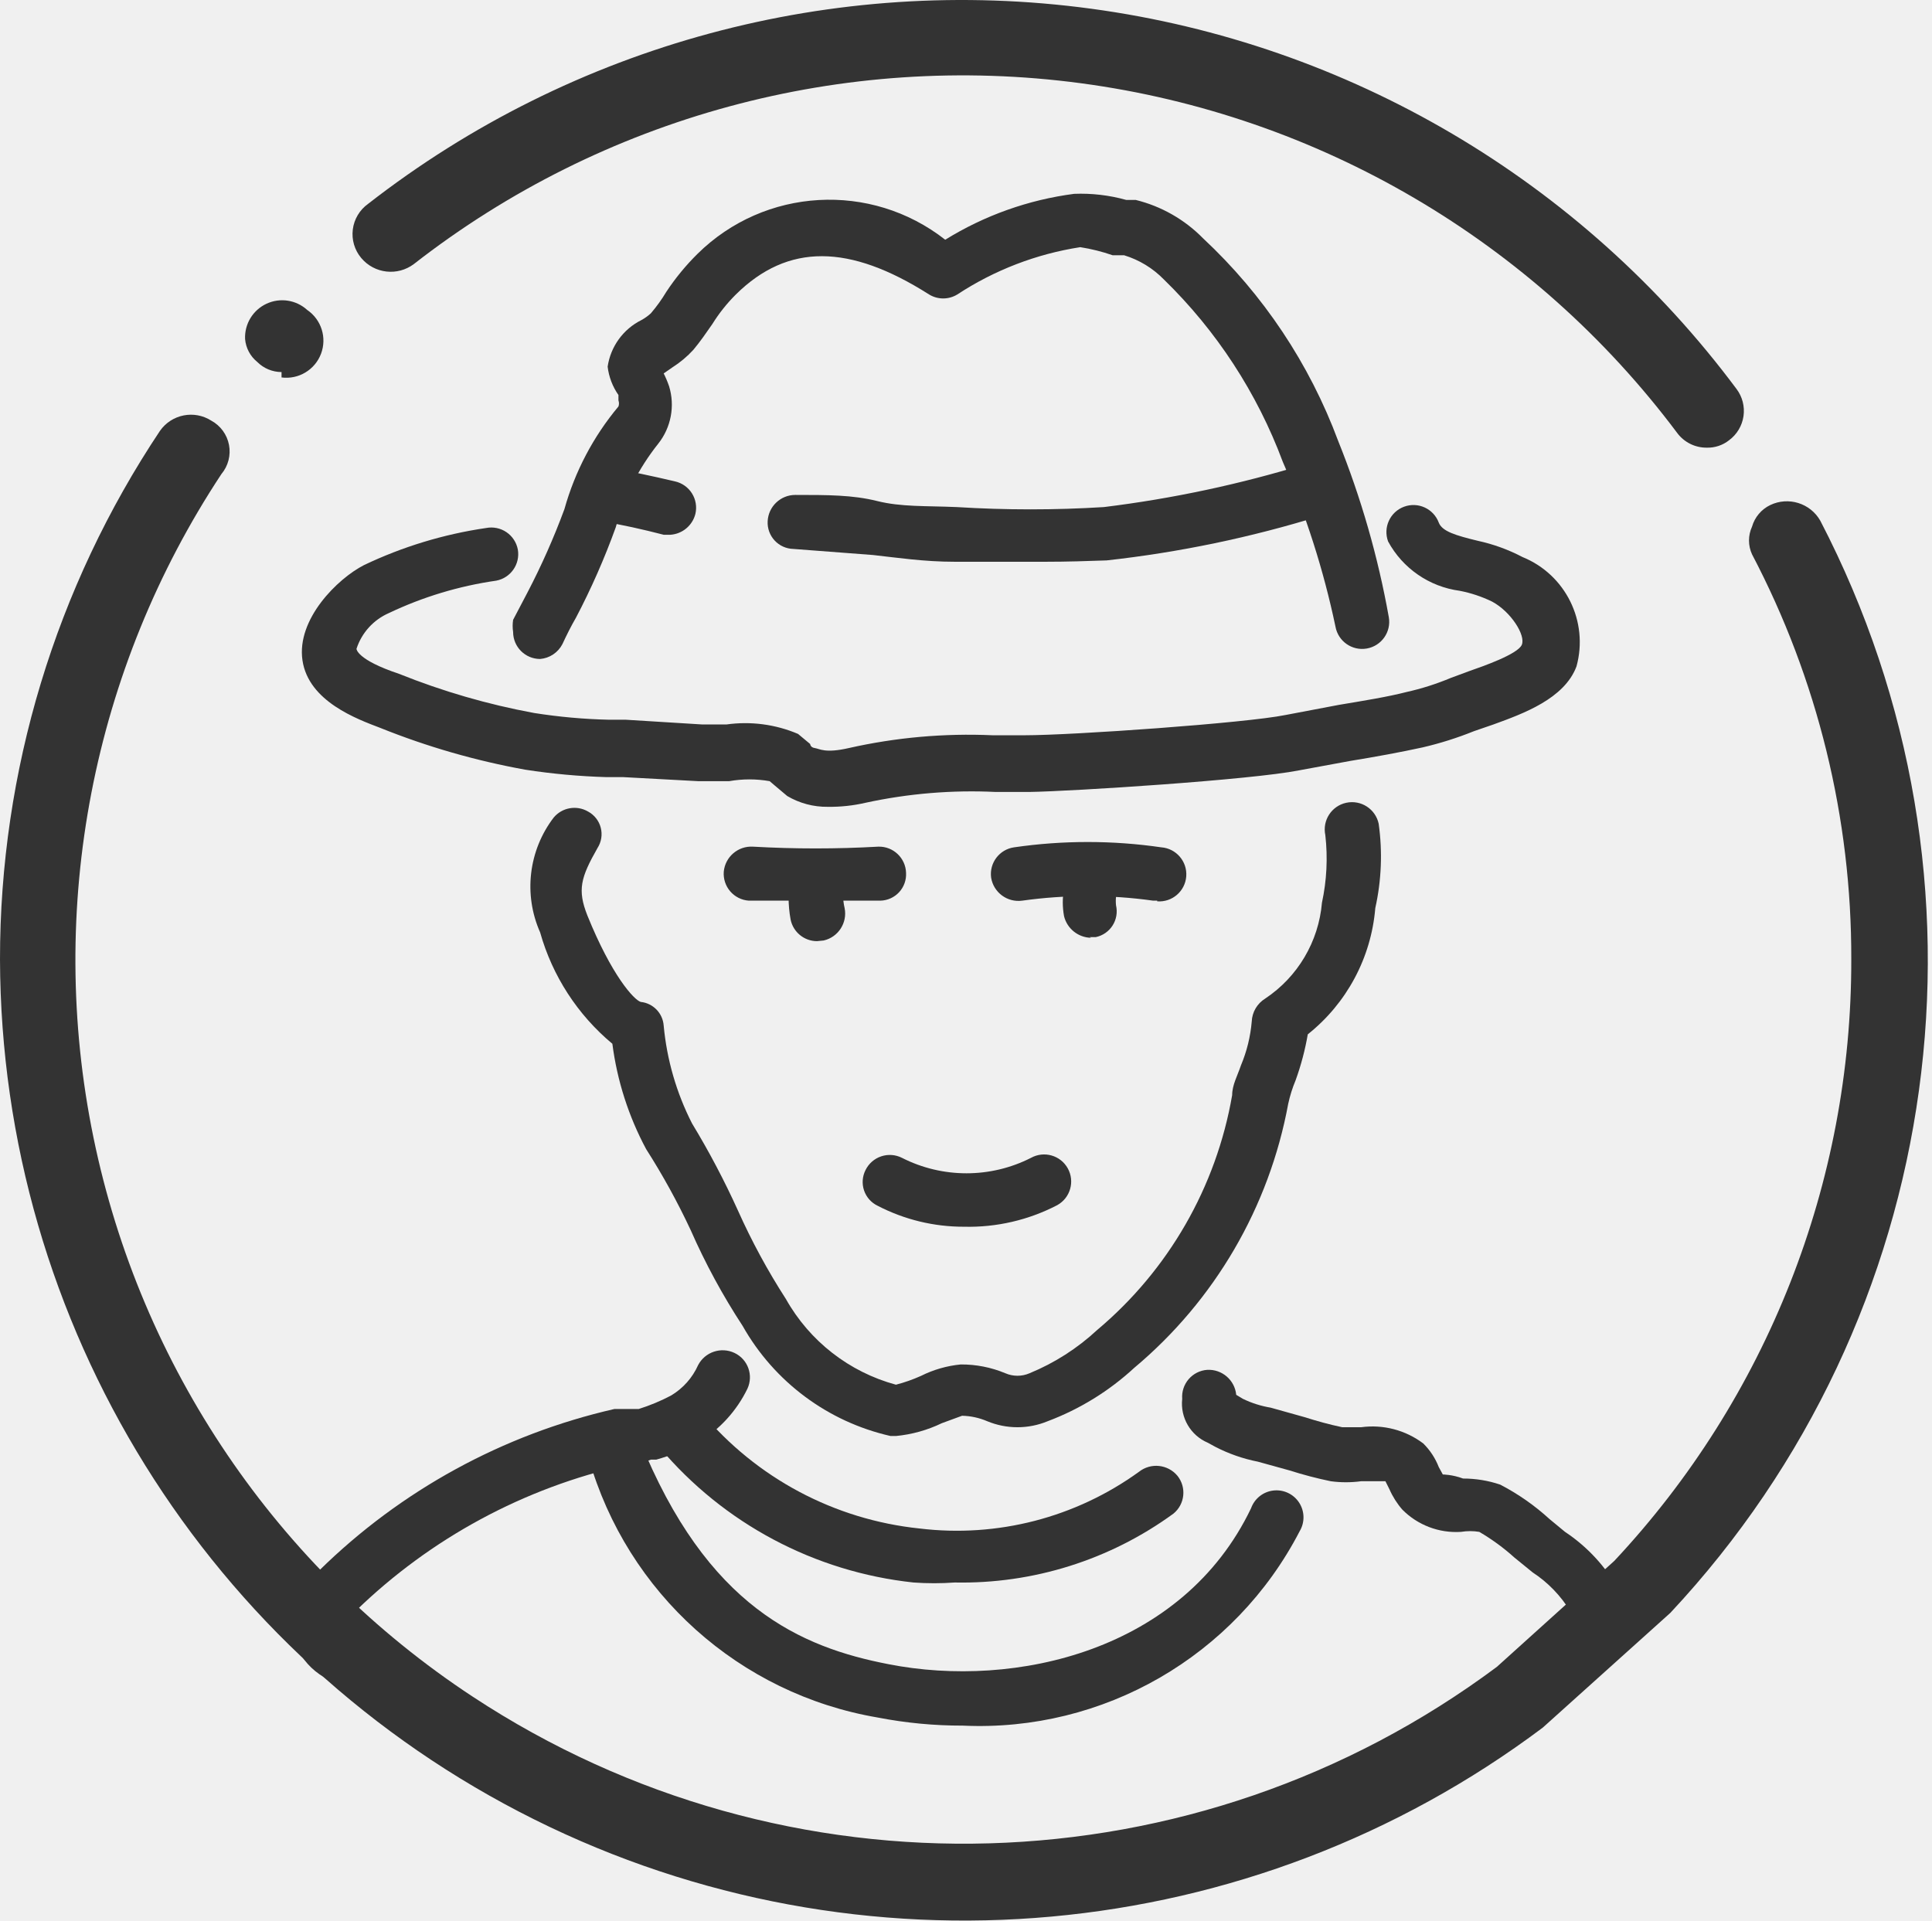
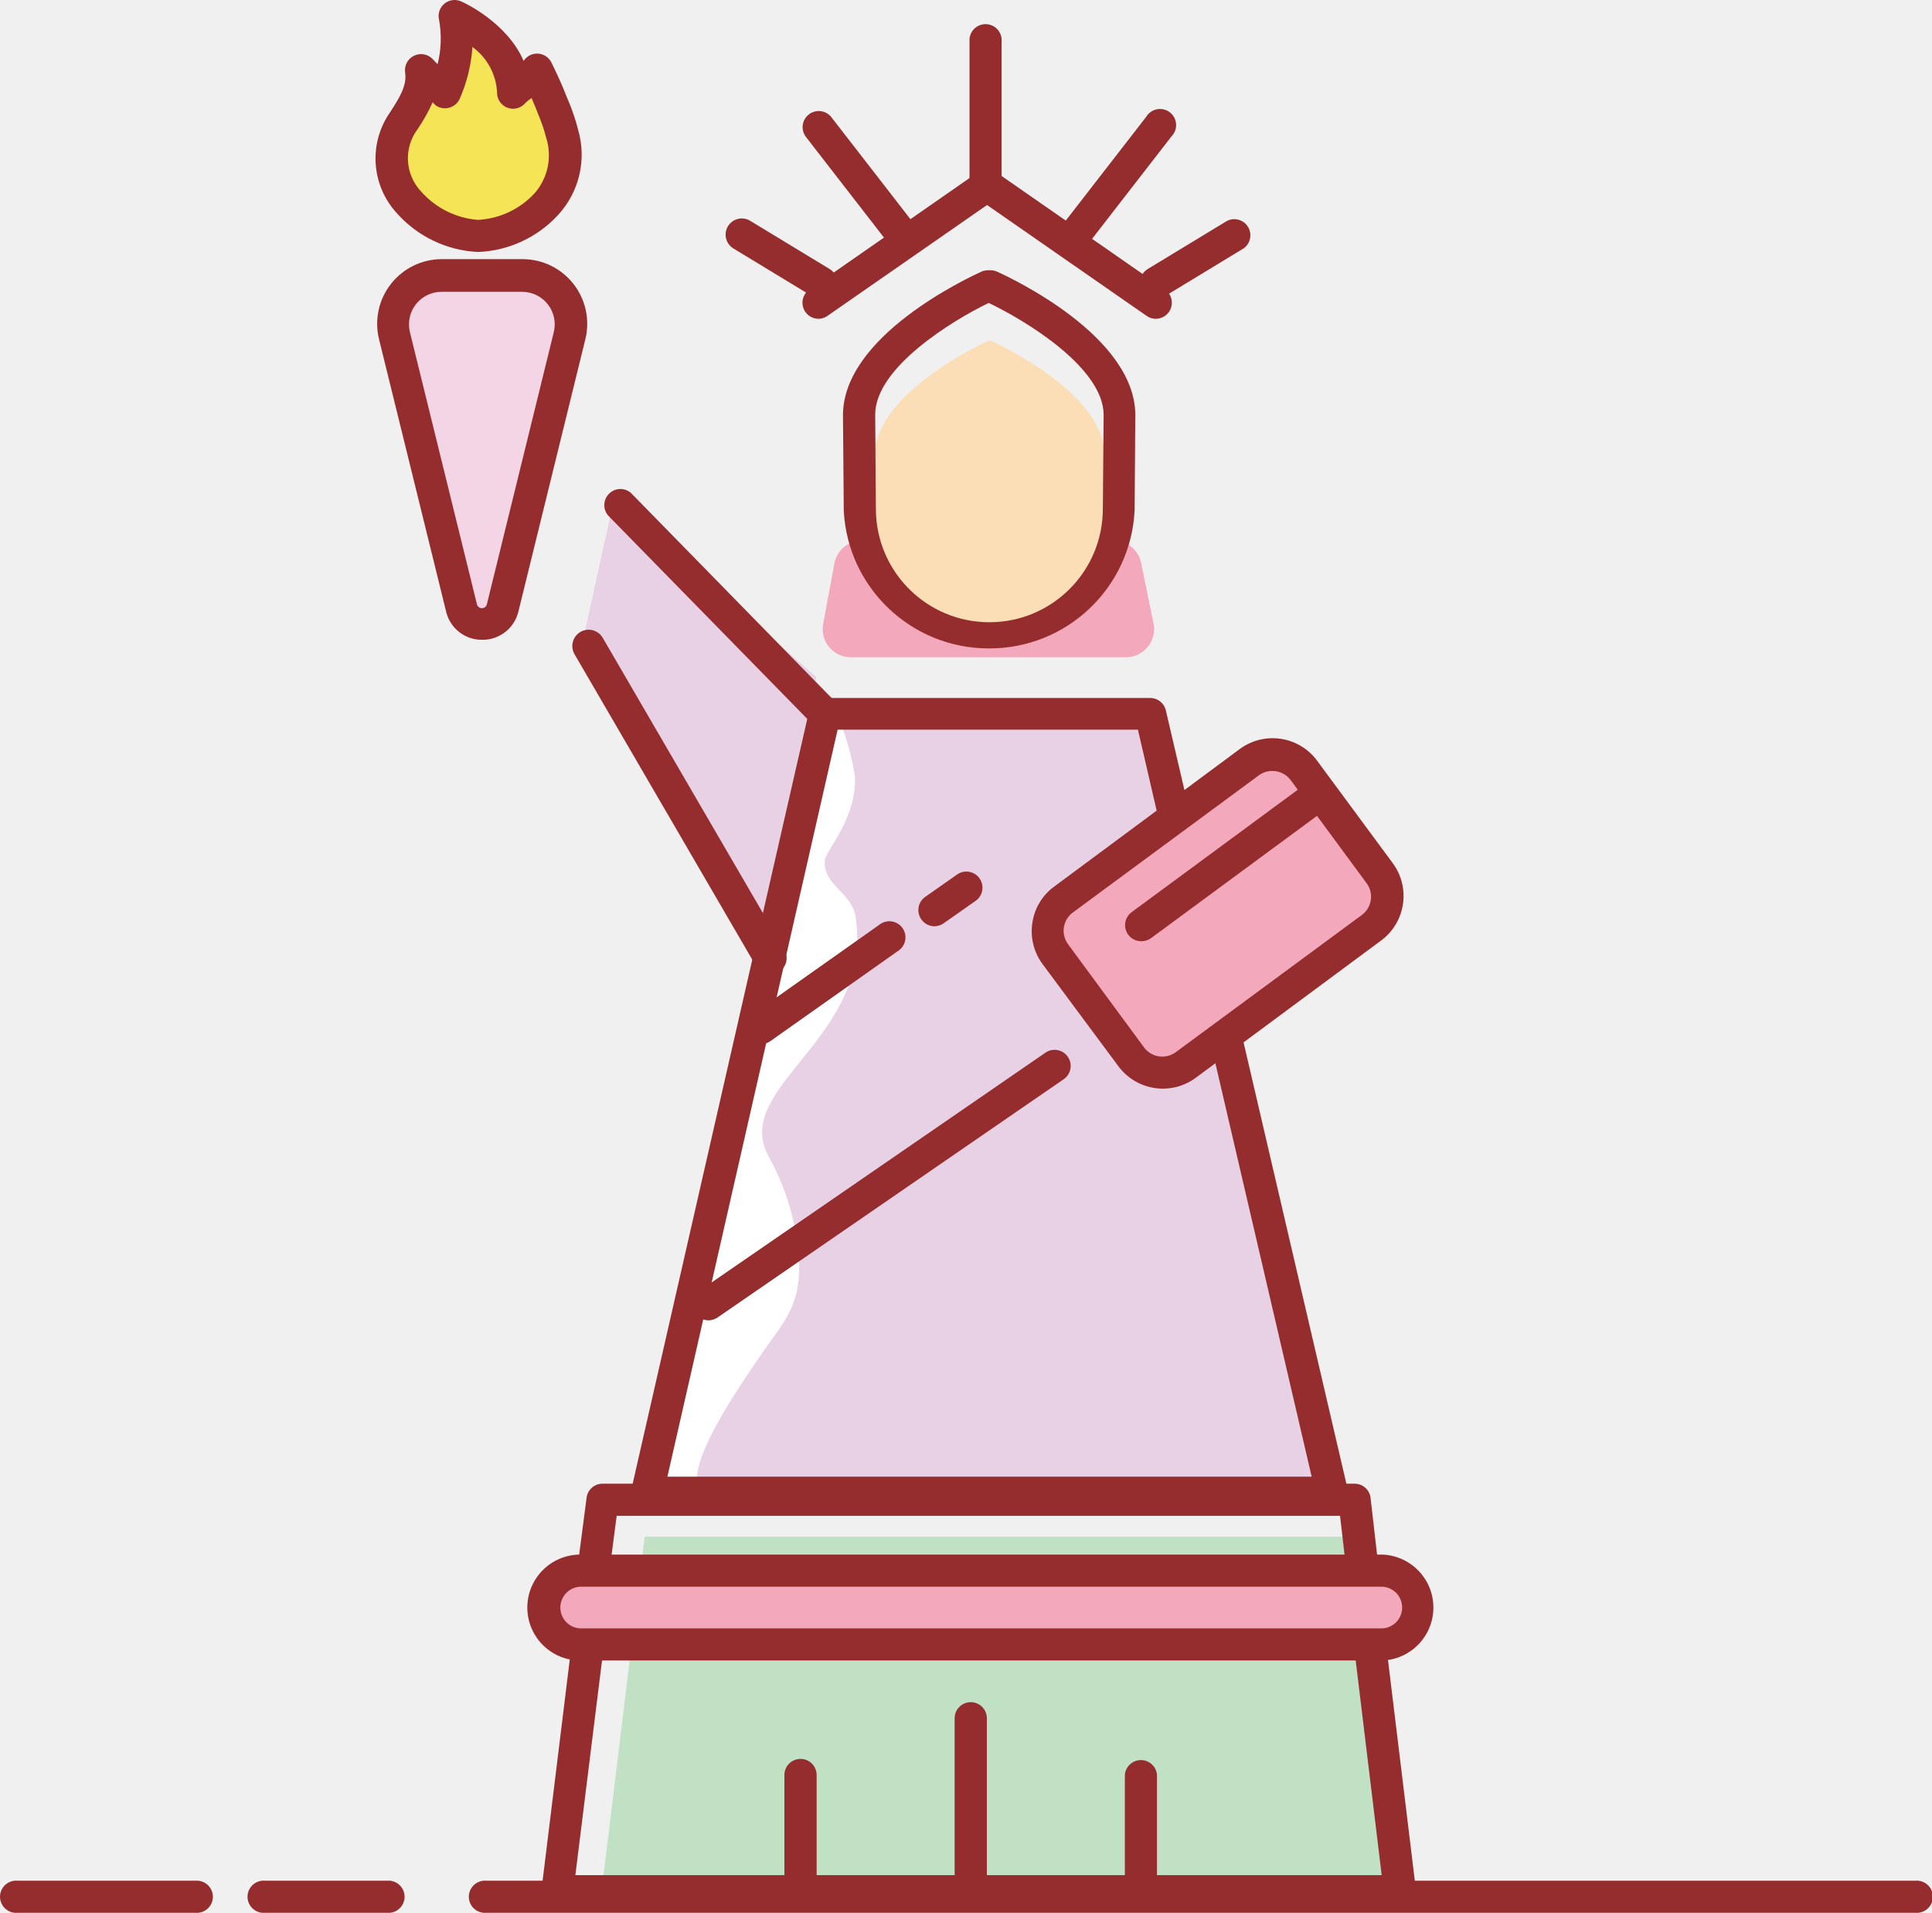
- <svg xmlns="http://www.w3.org/2000/svg" t="1676867288893" class="icon" viewBox="0 0 1030 1024" version="1.1" p-id="9413" width="201.172" height="200">
-   <path d="M230.364 916.462a102.584 102.584 0 0 1-50.392-17.997l-4.679-2.88a35.994 35.994 0 0 1-16.197-15.478 43.193 43.193 0 0 1 11.158-42.833 328.989 328.989 0 0 1 157.296-86.027h12.958a102.944 102.944 0 0 0 17.277-7.199 35.994 35.994 0 0 0 14.398-16.197 14.758 14.758 0 0 1 19.437-6.479 14.398 14.398 0 0 1 6.839 19.077 68.029 68.029 0 0 1-25.916 28.436 104.024 104.024 0 0 1-22.676 9.359h-2.88a39.954 39.954 0 0 1-10.798 2.88h-2.52a300.553 300.553 0 0 0-143.978 77.748 21.237 21.237 0 0 0-5.399 11.878s2.52 0 3.959 1.8l5.039 2.88c10.438 7.199 20.517 21.957 33.475 24.116s15.838 9.359 16.197 17.277a33.835 33.835 0 0 1 3.599 3.599c0 7.919-7.919-2.52-15.838-2.16H230.364zM777.839 916.462c-7.919 0-3.959 12.958-3.959 5.039a14.758 14.758 0 0 1 11.878-14.398l15.478-1.8c15.838 0 21.237-23.396 35.994-28.076a18.717 18.717 0 0 0 0-17.997 65.51 65.51 0 0 0-20.157-20.877l-9.718-7.919a113.022 113.022 0 0 0-18.717-13.678 29.875 29.875 0 0 0-9.718 0 40.314 40.314 0 0 1-31.315-11.878 42.113 42.113 0 0 1-6.839-10.798l-2.16-4.319h-12.958a60.471 60.471 0 0 1-16.197 0 218.126 218.126 0 0 1-21.957-5.759l-16.917-4.679a84.947 84.947 0 0 1-22.676-7.919l-3.959-2.16a22.676 22.676 0 0 1-13.678-23.396 14.398 14.398 0 0 1 13.318-15.478 14.758 14.758 0 0 1 15.478 13.318l3.599 2.16a54.352 54.352 0 0 0 14.758 4.679l17.997 5.039c6.839 2.16 13.318 3.959 20.157 5.399h10.078a44.993 44.993 0 0 1 33.115 8.639 35.994 35.994 0 0 1 8.279 12.598l2.16 3.959s5.039 0 10.798 2.16a61.55 61.55 0 0 1 19.797 3.239 122.741 122.741 0 0 1 26.276 18.357l8.279 6.839a88.906 88.906 0 0 1 28.796 31.315c8.639 15.838 0 20.517-11.158 35.994a71.989 71.989 0 0 1-57.591 32.755l-13.678 1.8zM443.091 480.21h-43.913a14.398 14.398 0 0 1-13.318-15.478 14.758 14.758 0 0 1 15.478-13.318 593.548 593.548 0 0 0 66.95 0 14.398 14.398 0 0 1 14.758 14.038 14.038 14.038 0 0 1-13.678 14.758zM616.944 480.21h-2.16a251.961 251.961 0 0 0-69.829 0 14.758 14.758 0 0 1-16.557-12.238 14.398 14.398 0 0 1 12.238-16.197 272.838 272.838 0 0 1 78.468 0 14.398 14.398 0 0 1-2.16 28.796zM514 654.063a99.345 99.345 0 0 1-46.073-11.158 14.038 14.038 0 0 1-6.479-19.077 14.398 14.398 0 0 1 19.437-6.479 75.948 75.948 0 0 0 68.749 0 14.398 14.398 0 1 1 14.038 25.196 102.224 102.224 0 0 1-49.672 11.518z" fill="#333333" p-id="9414" />
-   <path d="M435.532 501.806a14.398 14.398 0 0 1-14.038-11.518 65.87 65.87 0 0 1 0-23.756 14.398 14.398 0 0 1 16.197-12.238 14.758 14.758 0 0 1 12.598 15.838 30.595 30.595 0 0 0 0 14.038 14.758 14.758 0 0 1-11.158 17.277zM581.67 500.007a15.118 15.118 0 0 1-14.398-11.518 40.674 40.674 0 0 1 0-14.758v-4.679a14.038 14.038 0 0 1 10.798-16.917 14.398 14.398 0 0 1 16.917 11.158 40.674 40.674 0 0 1 0 14.758 21.237 21.237 0 0 0 0 4.679 14.038 14.038 0 0 1-10.798 16.917h-3.239zM508.961 843.753a153.336 153.336 0 0 1-21.957 0 205.528 205.528 0 0 1-135.339-71.989 14.398 14.398 0 0 1 22.317-18.717 174.933 174.933 0 0 0 116.262 61.91 165.574 165.574 0 0 0 116.982-30.235 14.758 14.758 0 0 1 20.517 2.16 14.398 14.398 0 0 1-2.16 20.157 191.49 191.49 0 0 1-116.622 36.714z" fill="#333333" p-id="9415" />
-   <path d="M513.28 920.061a235.403 235.403 0 0 1-45.353-4.319 194.01 194.01 0 0 1-154.056-138.219 14.398 14.398 0 1 1 26.996-10.078c35.994 89.626 86.387 110.863 132.819 119.861 67.669 13.318 156.936-7.199 193.29-83.147a14.398 14.398 0 1 1 25.916 12.238 192.21 192.21 0 0 1-179.612 103.664zM441.291 430.178a41.394 41.394 0 0 1-21.597-5.759l-6.839-5.759-2.52-2.16a62.27 62.27 0 0 0-21.597 0h-16.557l-39.954-2.16h-8.999a350.226 350.226 0 0 1-43.193-3.959 395.939 395.939 0 0 1-77.388-22.317c-12.238-4.679-38.154-14.038-41.394-35.994s18.717-43.553 32.755-50.752A227.485 227.485 0 0 1 259.16 281.521a14.398 14.398 0 0 1 16.917 11.518 14.398 14.398 0 0 1-11.518 16.557 198.689 198.689 0 0 0-57.231 17.277 31.315 31.315 0 0 0-17.277 19.077s0 5.759 22.676 13.318a375.782 375.782 0 0 0 71.989 20.877 299.474 299.474 0 0 0 39.954 3.599h8.999l40.674 2.52h12.958a71.989 71.989 0 0 1 38.154 5.039L431.933 396.703s0 1.8 2.52 2.16 5.399 2.88 17.997 0a289.755 289.755 0 0 1 76.668-6.839h17.277c25.196 0 117.702-6.479 138.938-10.798l28.436-5.399c12.958-2.16 26.276-4.319 35.994-6.839a140.018 140.018 0 0 0 23.756-7.559l9.718-3.599c7.199-2.52 25.916-8.999 28.076-14.038s-5.759-17.637-15.838-23.036a69.829 69.829 0 0 0-17.277-5.759A51.112 51.112 0 0 1 740.045 288.719a14.398 14.398 0 1 1 26.996-10.078c1.8 4.679 8.999 6.839 20.877 9.718a93.945 93.945 0 0 1 23.756 8.639 48.952 48.952 0 0 1 28.796 58.311c-6.479 17.277-28.436 25.196-44.273 30.955l-10.438 3.599a185.371 185.371 0 0 1-27.356 8.639c-11.518 2.52-25.196 5.039-38.514 7.199l-27.356 5.039c-25.196 5.039-120.581 11.158-143.978 11.518h-17.637a266.719 266.719 0 0 0-69.469 5.759 84.227 84.227 0 0 1-20.157 2.16z" fill="#333333" p-id="9416" />
-   <path d="M287.955 351.35a14.398 14.398 0 0 1-14.398-14.398 20.877 20.877 0 0 1 0-6.479l7.559-14.398a381.901 381.901 0 0 0 19.797-44.633A146.857 146.857 0 0 1 329.709 216.731a4.679 4.679 0 0 0 0-3.239v-2.88A33.115 33.115 0 0 1 323.95 195.494a33.115 33.115 0 0 1 17.997-24.836 25.556 25.556 0 0 0 5.039-3.599 84.587 84.587 0 0 0 8.279-11.518 126.34 126.34 0 0 1 16.557-20.157A100.064 100.064 0 0 1 503.922 127.824a173.133 173.133 0 0 1 68.749-24.476 89.986 89.986 0 0 1 27.716 3.239h5.039a75.588 75.588 0 0 1 35.994 20.517 282.196 282.196 0 0 1 71.989 107.983 474.766 474.766 0 0 1 26.996 93.945 14.398 14.398 0 1 1-28.436 5.039A451.01 451.01 0 0 0 683.894 246.246a264.559 264.559 0 0 0-63.35-97.185 50.032 50.032 0 0 0-21.237-12.958h-6.119a100.064 100.064 0 0 0-17.277-4.319 165.574 165.574 0 0 0-65.51 25.196 14.398 14.398 0 0 1-15.118 0c-42.473-26.996-75.228-27.356-102.944 0a87.106 87.106 0 0 0-12.598 15.838c-3.239 4.679-6.479 9.359-10.078 13.678a55.071 55.071 0 0 1-11.158 9.359l-4.679 3.239a55.431 55.431 0 0 1 2.88 6.839 33.475 33.475 0 0 1-5.759 30.595 124.901 124.901 0 0 0-22.676 44.633 384.42 384.42 0 0 1-21.237 48.233c-2.52 4.319-5.039 9.359-7.199 14.038a14.758 14.758 0 0 1-11.878 7.919z" fill="#333333" p-id="9417" />
-   <path d="M557.553 299.518h-48.592c-16.197 0-30.595-2.16-43.553-3.599l-42.473-3.239a14.038 14.038 0 0 1-13.678-14.758 14.758 14.758 0 0 1 14.758-14.038c17.277 0 30.595 0 43.553 3.239s25.916 2.52 42.473 3.239a633.862 633.862 0 0 0 78.468 0 628.462 628.462 0 0 0 107.983-23.036 14.398 14.398 0 0 1 17.637 10.078 14.038 14.038 0 0 1-10.078 17.637 611.905 611.905 0 0 1-114.102 23.756c-10.078 0.36-21.237 0.72-32.395 0.72zM357.425 285.12h-3.599c-11.158-2.88-22.317-5.399-33.475-7.199a14.398 14.398 0 0 1-11.878-16.557A14.758 14.758 0 0 1 323.95 249.126c11.878 2.16 23.756 4.679 35.994 7.559a14.398 14.398 0 0 1 10.798 17.277 14.758 14.758 0 0 1-13.318 11.158zM477.646 765.645h-2.88A121.301 121.301 0 0 1 395.939 706.975a350.946 350.946 0 0 1-27.716-51.112 376.502 376.502 0 0 0-23.756-43.193 163.055 163.055 0 0 1-17.997-56.151A119.501 119.501 0 0 1 287.955 497.127a60.471 60.471 0 0 1 7.199-61.191 14.398 14.398 0 0 1 18.357-3.239 13.678 13.678 0 0 1 5.039 19.437c-8.999 15.838-10.798 22.317-5.399 35.994 12.958 32.035 24.836 44.993 28.436 46.073a13.678 13.678 0 0 1 12.238 12.598 143.978 143.978 0 0 0 15.118 52.192 438.772 438.772 0 0 1 24.476 46.433 351.665 351.665 0 0 0 25.556 47.153 96.105 96.105 0 0 0 58.671 45.713 83.507 83.507 0 0 0 13.318-4.679 60.471 60.471 0 0 1 21.237-6.119 60.831 60.831 0 0 1 23.756 4.679 16.197 16.197 0 0 0 12.958 0 119.861 119.861 0 0 0 35.994-23.036 210.207 210.207 0 0 0 71.989-125.261c0-5.399 2.88-10.438 4.679-15.838a77.028 77.028 0 0 0 5.759-23.396 15.118 15.118 0 0 1 7.199-12.238 68.389 68.389 0 0 0 30.235-51.112 111.223 111.223 0 0 0 1.8-35.994 14.398 14.398 0 0 1 28.436-6.119 126.34 126.34 0 0 1-1.8 44.993 96.105 96.105 0 0 1-35.994 67.31 143.978 143.978 0 0 1-6.479 24.476 71.989 71.989 0 0 0-3.959 12.598 240.443 240.443 0 0 1-82.067 140.738 141.458 141.458 0 0 1-46.073 28.436 42.113 42.113 0 0 1-32.395 0 35.994 35.994 0 0 0-13.318-2.88l-10.798 3.959a71.989 71.989 0 0 1-24.476 6.839z" fill="#333333" p-id="9418" />
-   <path d="M860.626 832.235a467.927 467.927 0 0 0 126.34-320.71 461.808 461.808 0 0 0-52.912-215.966 17.637 17.637 0 0 1 0-14.758 18.357 18.357 0 0 1 9.718-11.518 20.517 20.517 0 0 1 26.636 8.279 508.961 508.961 0 0 1-79.908 582.39l-68.029 61.191A514 514 0 0 1 0 511.525a507.521 507.521 0 0 1 85.307-281.836 20.157 20.157 0 0 1 27.356-5.399 18.717 18.717 0 0 1 5.399 28.436A470.087 470.087 0 0 0 251.961 904.584a475.846 475.846 0 0 0 546.035-15.838z m49.312-593.548a19.437 19.437 0 0 1-15.838-7.919 475.846 475.846 0 0 0-673.455-89.986 20.517 20.517 0 0 1-28.076-3.239 19.797 19.797 0 0 1 3.599-28.796 515.08 515.08 0 0 1 729.607 98.625 19.437 19.437 0 0 1-3.959 27.356 18.357 18.357 0 0 1-11.878 3.959zM150.097 198.373a18.357 18.357 0 0 1-12.958-5.399 17.637 17.637 0 0 1-6.479-12.238 19.797 19.797 0 0 1 33.115-15.478 19.797 19.797 0 0 1-13.678 35.994z" fill="#333333" p-id="9419" />
+ <svg xmlns="http://www.w3.org/2000/svg" t="1676965510817" class="icon" viewBox="0 0 1034 1024" version="1.1" p-id="3909" width="201.953" height="200">
+   <path d="M406.511 497.679L311.882 343.284 328.584 267.362l108.295 95.054-30.369 135.262z" fill="#E9D1E5" p-id="3910" />
+   <path d="M590.97 243.067c0-33.588-60.738-60.738-60.738-60.738H529.14s-60.738 27.453-60.738 60.738v44.824a61.345 61.345 0 0 0 122.508 0z" fill="#FBDEB5" p-id="3911" />
+   <path d="M269.062 325.306l35.896-145.466a26.056 26.056 0 0 0-25.267-32.252h-43.184a25.996 25.996 0 0 0-25.267 32.252l35.835 145.77a11.297 11.297 0 0 0 21.987-0.304z" fill="#F4D5E6" p-id="3912" />
+   <path d="M712.749 799.362H346.259l95.176-417.145h174.134l97.18 417.145z" fill="#E9D1E5" p-id="3913" />
+   <path d="M749.192 1012.369H321.964l23.08-189.744h379.67l24.477 189.744z" fill="#C1E1C4" p-id="3914" />
+   <path d="M292.142 840.785m19.74 0l428.199 0q19.74 0 19.74 19.74l0 0q0 19.74-19.74 19.74l-428.199 0q-19.74 0-19.74-19.74l0 0q0-19.74 19.74-19.74Z" fill="#F3A8BC" p-id="3915" />
+   <path d="M552.397 493.803m16.868-12.432l99.303-73.186q16.868-12.432 29.3 4.436l40.503 54.956q12.432 16.868-4.436 29.3l-99.303 73.186q-16.868 12.432-29.3-4.436l-40.503-54.956q-12.432-16.868 4.436-29.3Z" fill="#F3A8BC" p-id="3916" />
+   <path d="M610.71 495.249l95.358-70.213" fill="#F3A8BC" p-id="3917" />
+   <path d="M381.426 799.787c-26.967-0.486 19.254-64.625 24.963-73.249 12.148-18.221 21.744-25.813 21.38-50.048a131.983 131.983 0 0 0-16.703-58.004c-19.436-37.111 56.607-62.863 46.829-127.549-1.64-12.937-17.492-17.067-16.46-30.126 0.486-6.074 17.007-21.987 16.156-45.128a134.594 134.594 0 0 0-14.577-43.427L365.148 721.193c-17.128 63.957-10.872 68.816-10.872 68.816z" fill="#FFFFFF" p-id="3918" />
+   <path d="M1025.122 1023.97H260.255a8.625 8.625 0 1 1 0-17.189h764.868a8.625 8.625 0 1 1 0 17.189zM208.628 1023.97h-66.811a8.625 8.625 0 1 1 0-17.189h66.811a8.625 8.625 0 0 1 0 17.189zM104.584 1023.97H9.348a8.625 8.625 0 1 1 0-17.189H104.584a8.625 8.625 0 1 1 0 17.189zM527.5 108.412a8.564 8.564 0 0 1-8.625-8.625v-78.959a8.625 8.625 0 0 1 17.189 0v78.959a8.564 8.564 0 0 1-8.564 8.625zM484.983 137.263a8.443 8.443 0 0 1-6.803-3.523l-47.072-60.738a8.625 8.625 0 0 1 13.605-10.568l47.072 60.738a8.625 8.625 0 0 1-1.579 12.148 8.443 8.443 0 0 1-5.223 1.944zM439.37 160.039a8.503 8.503 0 0 1-4.434-1.275l-42.516-25.813A8.625 8.625 0 1 1 401.591 118.252l42.516 25.813a8.625 8.625 0 0 1-4.495 15.974zM573.114 137.263a8.625 8.625 0 0 1-6.803-13.909l47.072-60.738a8.625 8.625 0 1 1 13.605 10.386l-47.072 60.738a8.564 8.564 0 0 1-6.803 3.523zM618.667 160.039a8.625 8.625 0 0 1-4.495-15.974l42.516-25.813a8.625 8.625 0 0 1 8.928 14.698l-42.516 25.813a8.685 8.685 0 0 1-4.434 1.275z" fill="#952D2E" p-id="3919" />
+   <path d="M438.033 170.668a8.625 8.625 0 0 1-4.92-15.67l89.466-62.256a8.625 8.625 0 1 1 9.779 14.152L442.771 169.15a8.382 8.382 0 0 1-4.738 1.518z" fill="#952D2E" p-id="3920" />
+   <path d="M618.606 170.668a8.382 8.382 0 0 1-4.859-1.518L524.159 106.894a8.625 8.625 0 1 1 9.779-14.152l89.588 62.256a8.625 8.625 0 0 1-4.92 15.67zM258.068 342.495a19.557 19.557 0 0 1-19.315-15.124l-35.896-145.77a34.62 34.62 0 0 1 33.649-42.881h43.184a34.62 34.62 0 0 1 33.588 42.881l-35.835 145.77a19.679 19.679 0 0 1-19.375 15.124zM236.506 156.213A17.432 17.432 0 0 0 219.378 177.774l35.896 145.77a2.733 2.733 0 0 0 5.284 0l35.835-145.77a17.432 17.432 0 0 0-16.885-21.562z m32.555 169.093z" fill="#952D2E" p-id="3921" />
+   <path d="M617.452 334.174l-6.803-33.102a15.002 15.002 0 0 0-12.148-11.54 72.885 72.885 0 0 1-139.696 0 15.184 15.184 0 0 0-12.148 11.54L440.524 334.174a15.063 15.063 0 0 0 15.367 17.675H602.025a15.124 15.124 0 0 0 15.427-17.675z" fill="#F3A8BC" p-id="3922" />
+   <path d="M749.192 1020.993H298.337a8.564 8.564 0 0 1-8.503-9.657L305.869 880.811a8.625 8.625 0 1 1 17.067 2.126l-15.002 120.868h431.54l-14.516-119.896a8.625 8.625 0 1 1 17.067-2.065l15.731 129.492a8.807 8.807 0 0 1-2.126 6.742 8.564 8.564 0 0 1-6.438 2.915zM728.905 846.92a8.564 8.564 0 0 1-8.503-7.592l-3.219-27.879H330.042l-3.584 27.453a8.625 8.625 0 1 1-17.067-2.187l4.555-34.985a8.564 8.564 0 0 1 8.685-7.471h402.386a8.564 8.564 0 0 1 8.503 7.592l4.069 35.471a8.625 8.625 0 0 1-7.531 9.536z" fill="#952D2E" p-id="3923" />
+   <path d="M740.081 888.889h-428.199a28.364 28.364 0 1 1 0-56.668h428.199a28.364 28.364 0 0 1 0 56.668z m-428.199-39.479a11.176 11.176 0 1 0 0 22.291h428.199a11.176 11.176 0 0 0 0-22.291zM622.25 582.772a29.579 29.579 0 0 1-23.809-12.148l-40.573-54.664a29.518 29.518 0 0 1-5.345-21.987 29.093 29.093 0 0 1 11.601-19.315L663.491 400.985a29.579 29.579 0 0 1 41.302 6.074l40.573 54.967a29.64 29.64 0 0 1-6.074 41.362L639.743 577.124a29.458 29.458 0 0 1-17.492 5.649z m58.733-170.065a12.148 12.148 0 0 0-7.289 2.369L574.389 488.325a12.148 12.148 0 0 0-2.733 17.189l40.512 55.028a12.148 12.148 0 0 0 17.249 2.612l99.306-73.249a12.148 12.148 0 0 0 2.612-17.189l-40.512-55.028a12.148 12.148 0 0 0-9.839-4.98z m53.024 84.182z" fill="#952D2E" p-id="3924" />
+   <path d="M610.71 503.874a8.625 8.625 0 0 1-5.102-15.549l95.358-70.273A8.625 8.625 0 0 1 711.352 431.961l-95.358 70.273a8.807 8.807 0 0 1-5.284 1.64zM379.118 706.798a8.625 8.625 0 0 1-4.859-15.731l185.249-127.549a8.625 8.625 0 0 1 9.779 14.213l-185.249 127.549a8.685 8.685 0 0 1-4.92 1.518zM407.665 558.902a8.443 8.443 0 0 1-7.046-3.705 8.564 8.564 0 0 1 2.065-12.148l68.755-48.59a8.625 8.625 0 0 1 9.9 14.091l-68.755 48.59A8.746 8.746 0 0 1 407.665 558.902zM500.168 495.857a8.564 8.564 0 0 1-7.046-3.644 8.625 8.625 0 0 1 2.126-12.148l17.31-12.148a8.625 8.625 0 0 1 9.839 14.152l-17.31 12.148a8.685 8.685 0 0 1-4.92 1.64zM519.3 1017.471a8.685 8.685 0 0 1-8.382-8.625v-89.102a8.625 8.625 0 0 1 17.249 0v89.102a8.685 8.685 0 0 1-8.868 8.625zM610.467 1017.471a8.625 8.625 0 0 1-8.443-8.625v-58.733a8.625 8.625 0 0 1 17.189 0v58.733a8.625 8.625 0 0 1-8.746 8.625zM428.133 1017.471a8.685 8.685 0 0 1-8.321-8.625v-58.733a8.625 8.625 0 0 1 17.249 0v58.733a8.685 8.685 0 0 1-8.928 8.625zM441.435 390.842a8.321 8.321 0 0 1-6.074-2.612l-109.935-112.304a8.625 8.625 0 0 1 12.148-12.148l109.996 112.425a8.564 8.564 0 0 1-6.074 14.638zM412.098 521.488a8.625 8.625 0 0 1-7.471-4.312l-97.18-167.028a8.625 8.625 0 0 1 15.184-8.625l97.18 167.028a8.564 8.564 0 0 1-7.41 12.937zM529.14 347.111A77.683 77.683 0 0 1 451.578 273.436l-0.425-51.141c0-42.516 66.811-73.492 74.1-76.894a8.685 8.685 0 0 1 3.523-0.729h1.275a8.685 8.685 0 0 1 3.523 0.729c7.592 3.401 74.039 34.56 74.039 76.833l-0.364 50.837A77.744 77.744 0 0 1 529.14 347.111z m0-184.946c-19.375 9.354-60.738 34.62-60.738 59.766l0.364 50.777a60.738 60.738 0 0 0 121.475-0.364l0.425-50.473c-0.304-25.145-41.848-50.351-61.527-59.705z m69.848 59.766z" fill="#952D2E" p-id="3925" />
+   <path d="M712.749 807.926H346.259a8.382 8.382 0 0 1-6.681-3.219 8.746 8.746 0 0 1-1.701-7.289L433.053 380.334a8.503 8.503 0 0 1 8.382-6.681h174.134a8.564 8.564 0 0 1 8.382 6.62l12.755 54.664a8.564 8.564 0 0 1-6.074 10.325 8.625 8.625 0 0 1-10.386-6.074l-11.236-48.59H448.298l-91.106 399.896h344.807l-54.178-232.685a8.625 8.625 0 0 1 16.764-3.948l56.668 243.314a8.564 8.564 0 0 1-8.382 10.508z" fill="#952D2E" p-id="3926" />
+   <path d="M300.949 71.362a116.13 116.13 0 0 0-5.588-16.217c-2.43-6.074-5.102-12.148-7.957-17.857 0 0.911-1.822 3.037-2.43 3.644a27.089 27.089 0 0 1-3.462 2.976 41.605 41.605 0 0 0-6.681 5.466C275.439 23.076 243.673 8.742 243.673 8.742a69.787 69.787 0 0 1-5.163 40.633A94.933 94.933 0 0 1 225.452 37.532c1.579 10.386-4.069 19.072-9.354 27.271a34.499 34.499 0 0 0 2.672 43.427 53.51 53.51 0 0 0 37.171 18.221 53.206 53.206 0 0 0 36.443-17.31 39.601 39.601 0 0 0 8.564-37.779z" fill="#F5E455" p-id="3927" />
+   <path d="M255.821 134.894a62.074 62.074 0 0 1-43.549-20.894 43.245 43.245 0 0 1-3.523-53.874c4.738-7.349 9.171-14.152 8.078-21.258a8.625 8.625 0 0 1 14.941-7.046s0.911 1.033 2.43 2.551a56.243 56.243 0 0 0 0.79-23.748 8.564 8.564 0 0 1 12.148-9.718c1.215 0.486 24.295 11.176 33.102 31.705a8.564 8.564 0 0 1 14.881 0.85c2.976 6.074 5.77 12.148 8.26 18.586l0.85 2.004a106.048 106.048 0 0 1 5.163 15.367 47.557 47.557 0 0 1-10.568 45.492A61.406 61.406 0 0 1 255.821 134.894zM231.526 54.781a91.106 91.106 0 0 1-8.139 14.516 25.935 25.935 0 0 0 1.822 33.041A45.31 45.31 0 0 0 255.821 117.705 44.46 44.46 0 0 0 286.19 103.371a30.915 30.915 0 0 0 6.074-29.822 85.336 85.336 0 0 0-4.434-12.876l-0.79-2.126-2.551-6.074a24.599 24.599 0 0 0-3.28 2.612 8.564 8.564 0 0 1-15.184-5.649 32.069 32.069 0 0 0-13.18-24.295 82.967 82.967 0 0 1-6.863 27.879 8.685 8.685 0 0 1-5.709 4.677 8.564 8.564 0 0 1-7.228-1.397z" fill="#952D2E" p-id="3928" />
</svg>
